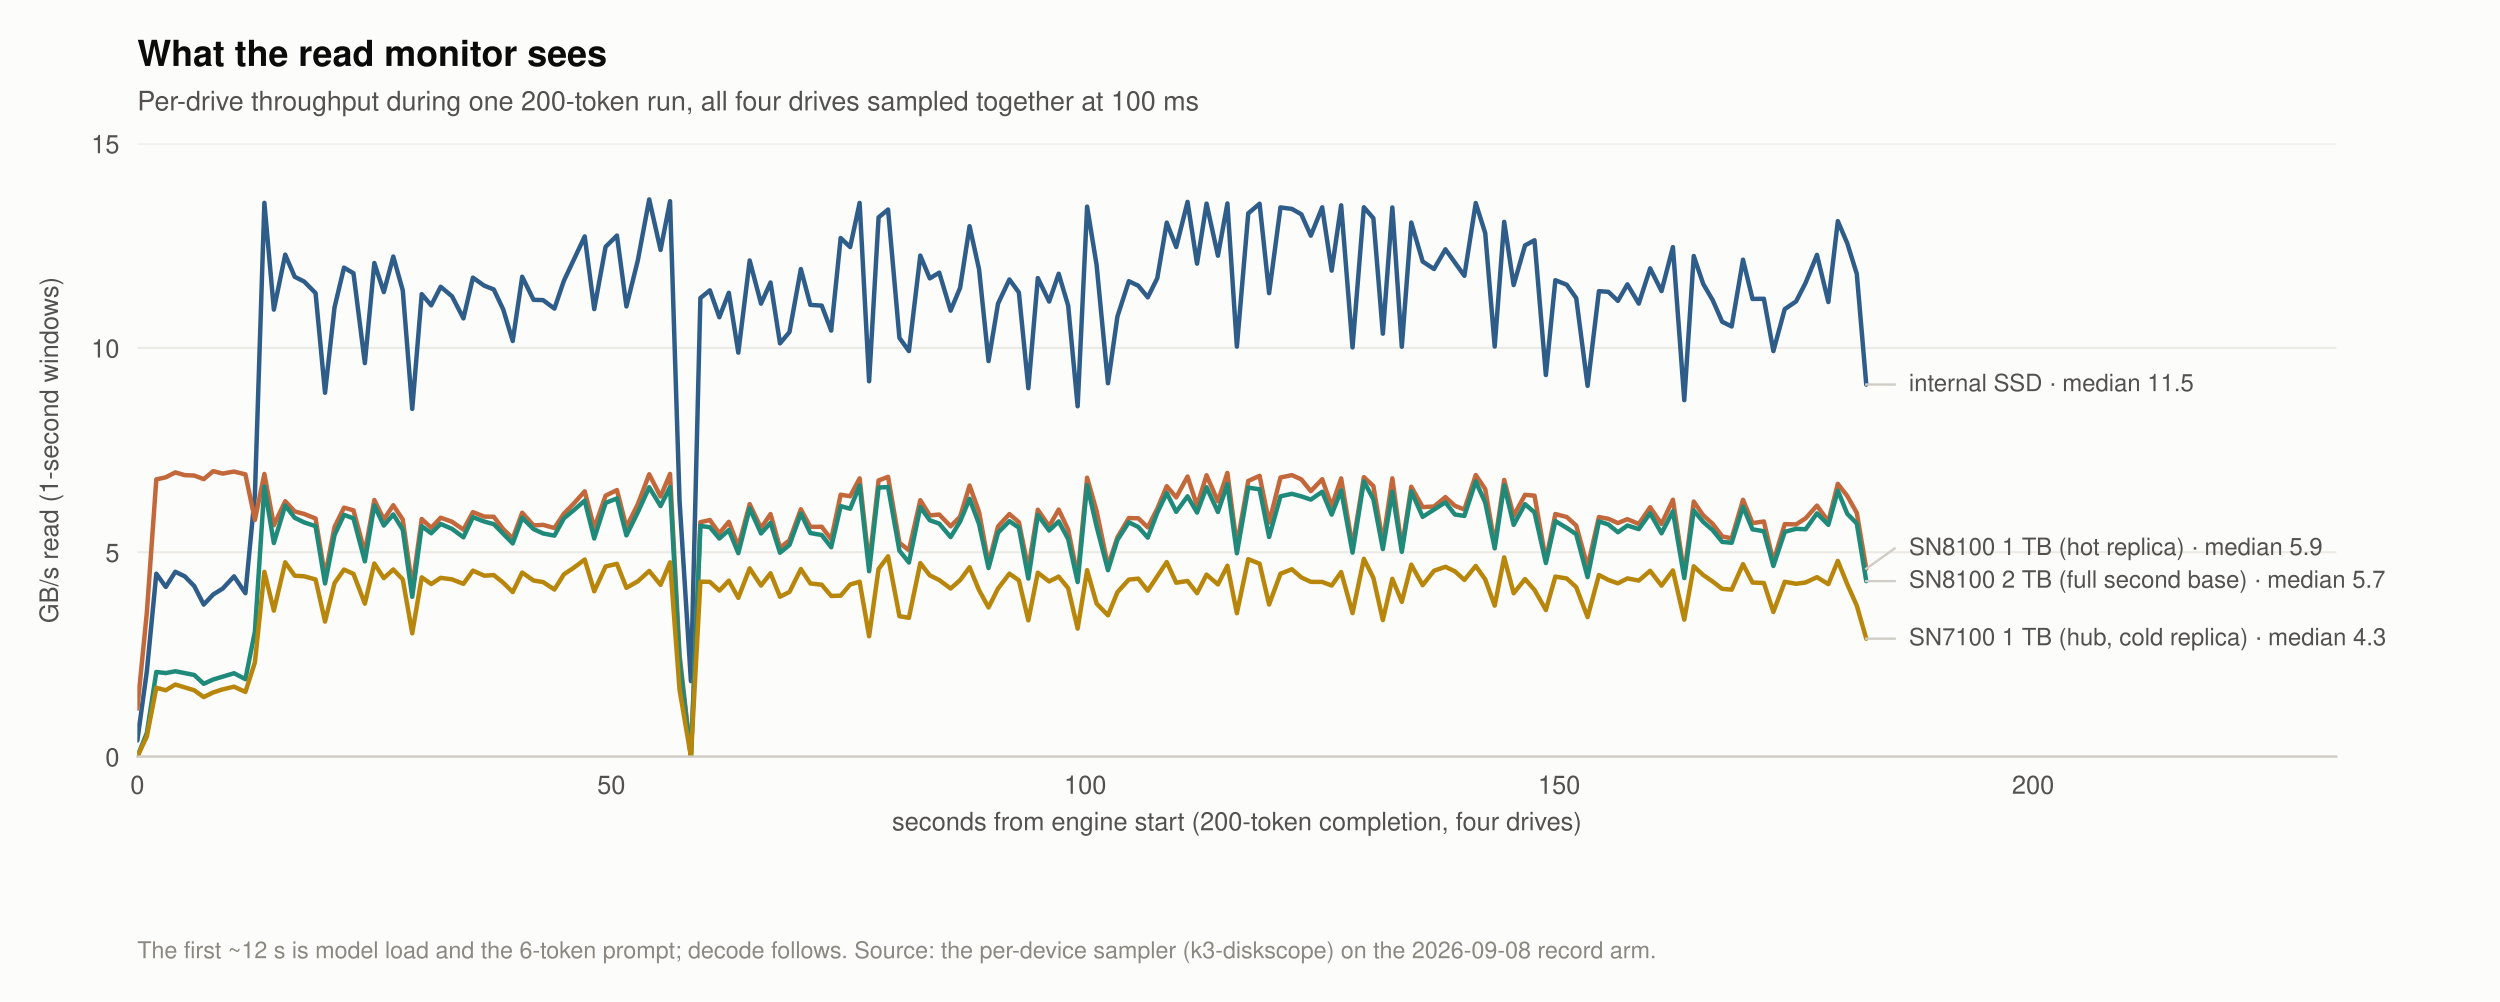
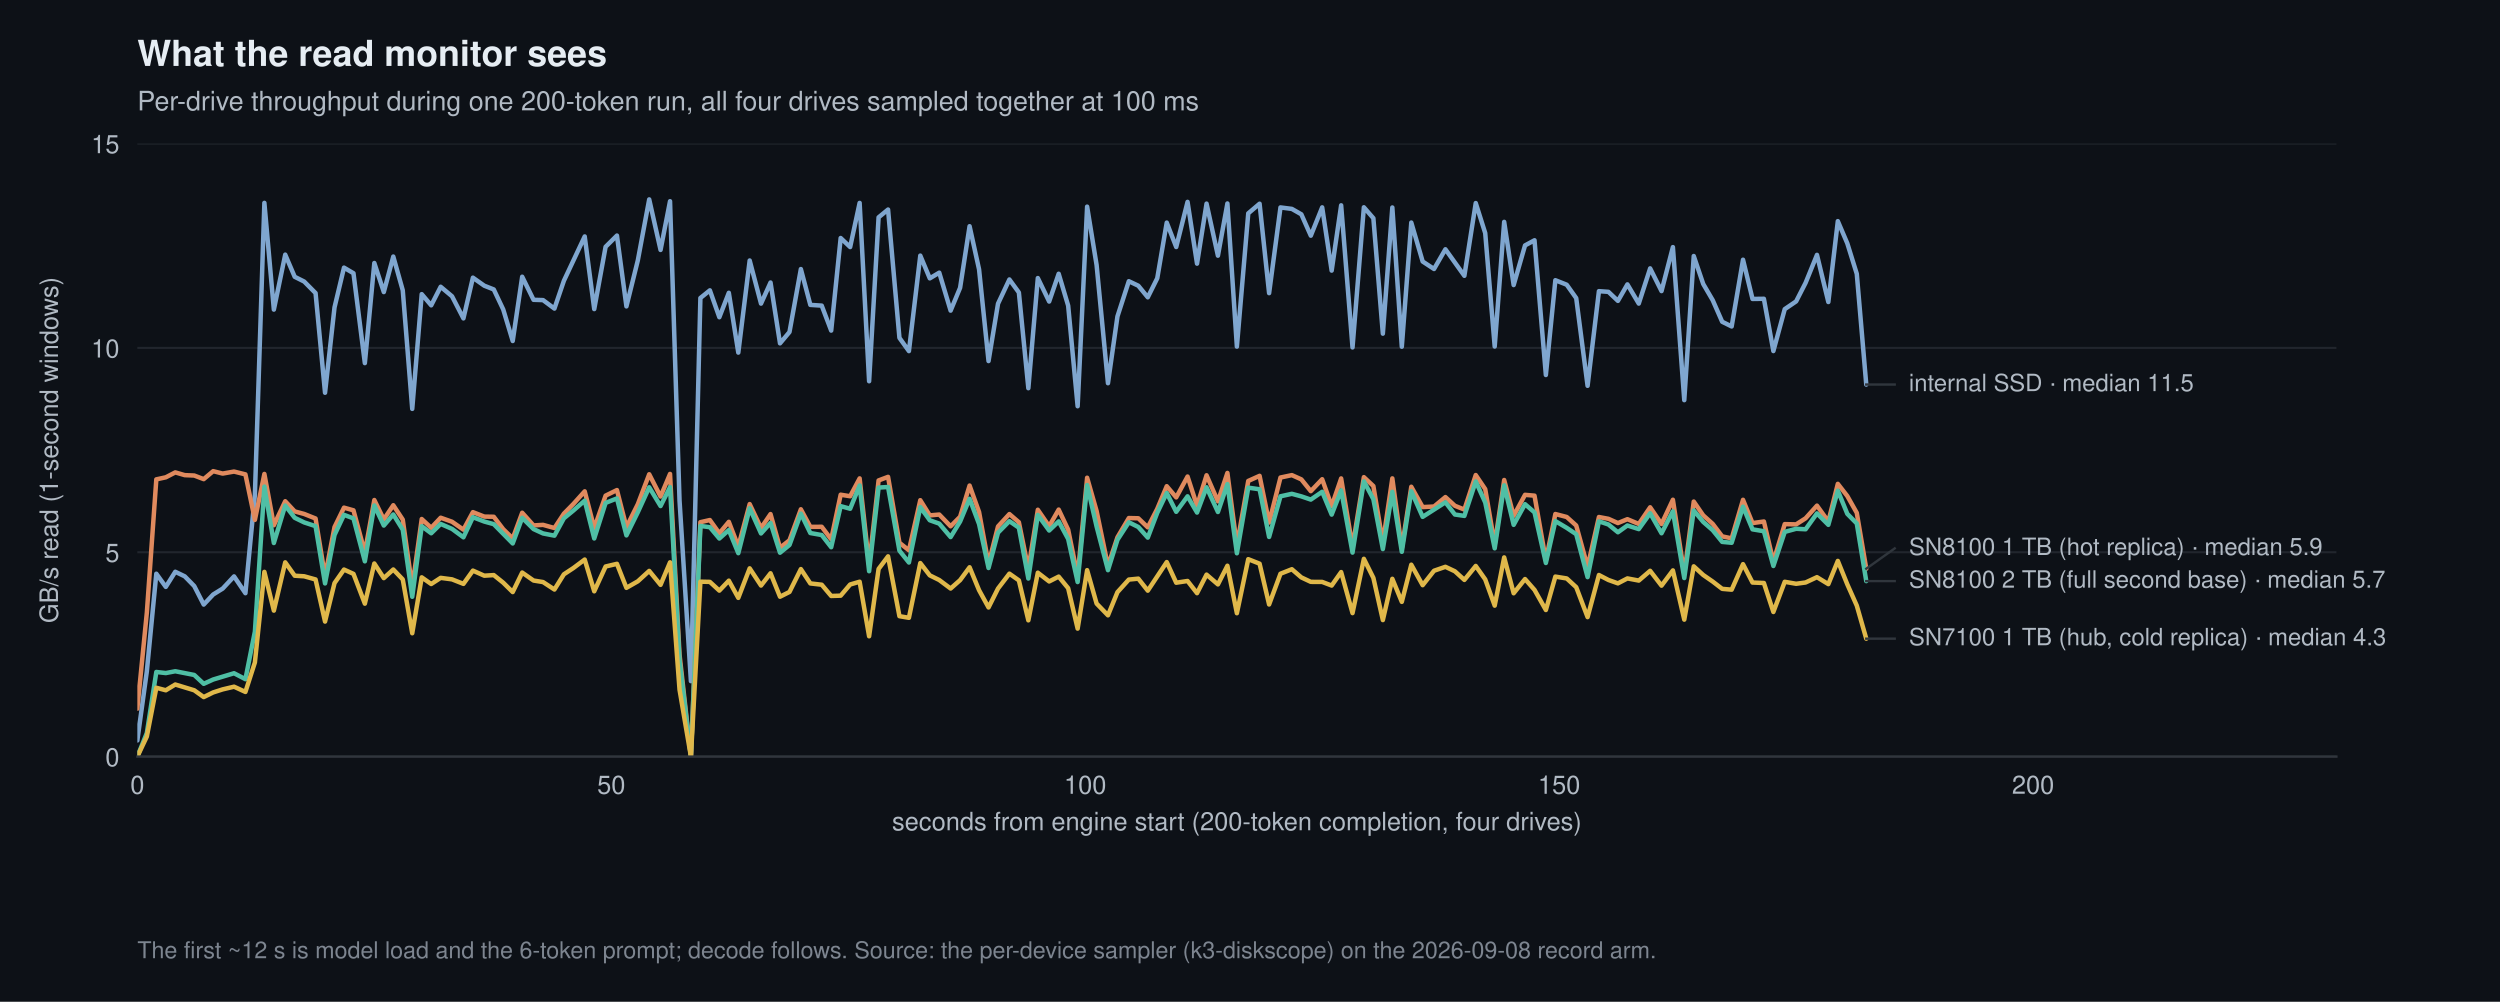
<svg xmlns="http://www.w3.org/2000/svg" width="837.366pt" height="335.534pt" viewBox="0 0 837.366 335.534" version="1.1">
  <defs>
    <style type="text/css">*{stroke-linejoin: round; stroke-linecap: butt}</style>
  </defs>
  <g id="figure_1">
    <g id="patch_1">
-       <path d="M 0 335.534  L 837.366 335.534  L 837.366 0  L 0 0  z " style="fill: #fcfcfb" />
+       <path d="M 0 335.534  L 837.366 335.534  L 837.366 0  L 0 0  z " style="fill: #0d1117" />
    </g>
    <g id="axes_1">
      <g id="patch_2">
-         <path d="M 46.003 253.422  L 782.563 253.422  L 782.563 48.078  L 46.003 48.078  z " style="fill: #fcfcfb" />
+         <path d="M 46.003 253.422  L 782.563 253.422  L 782.563 48.078  L 46.003 48.078  z " style="fill: #0d1117" />
      </g>
      <g id="matplotlib.axis_1">
        <g id="xtick_1">
          <g id="line2d_1" />
          <g id="text_1">
-             <text style="font-size: 8.5px; font-family: -apple-system, BlinkMacSystemFont, 'Segoe UI', Helvetica, Arial, sans-serif; text-anchor: middle; fill: #52514e" x="46.003" y="265.881" transform="rotate(-0 46.00266 265.8808)">0</text>
+             <text style="font-size: 8.5px; font-family: -apple-system, BlinkMacSystemFont, 'Segoe UI', Helvetica, Arial, sans-serif; text-anchor: middle; fill: #b1bac4" x="46.003" y="265.881" transform="rotate(-0 46.00266 265.8808)">0</text>
          </g>
        </g>
        <g id="xtick_2">
          <g id="line2d_2" />
          <g id="text_2">
-             <text style="font-size: 8.5px; font-family: -apple-system, BlinkMacSystemFont, 'Segoe UI', Helvetica, Arial, sans-serif; text-anchor: middle; fill: #52514e" x="204.744" y="265.881" transform="rotate(-0 204.744 265.8808)">50</text>
+             <text style="font-size: 8.5px; font-family: -apple-system, BlinkMacSystemFont, 'Segoe UI', Helvetica, Arial, sans-serif; text-anchor: middle; fill: #b1bac4" x="204.744" y="265.881" transform="rotate(-0 204.744 265.8808)">50</text>
          </g>
        </g>
        <g id="xtick_3">
          <g id="line2d_3" />
          <g id="text_3">
-             <text style="font-size: 8.5px; font-family: -apple-system, BlinkMacSystemFont, 'Segoe UI', Helvetica, Arial, sans-serif; text-anchor: middle; fill: #52514e" x="363.485" y="265.881" transform="rotate(-0 363.4854 265.8808)">100</text>
+             <text style="font-size: 8.5px; font-family: -apple-system, BlinkMacSystemFont, 'Segoe UI', Helvetica, Arial, sans-serif; text-anchor: middle; fill: #b1bac4" x="363.485" y="265.881" transform="rotate(-0 363.4854 265.8808)">100</text>
          </g>
        </g>
        <g id="xtick_4">
          <g id="line2d_4" />
          <g id="text_4">
-             <text style="font-size: 8.5px; font-family: -apple-system, BlinkMacSystemFont, 'Segoe UI', Helvetica, Arial, sans-serif; text-anchor: middle; fill: #52514e" x="522.227" y="265.881" transform="rotate(-0 522.2268 265.8808)">150</text>
+             <text style="font-size: 8.5px; font-family: -apple-system, BlinkMacSystemFont, 'Segoe UI', Helvetica, Arial, sans-serif; text-anchor: middle; fill: #b1bac4" x="522.227" y="265.881" transform="rotate(-0 522.2268 265.8808)">150</text>
          </g>
        </g>
        <g id="xtick_5">
          <g id="line2d_5" />
          <g id="text_5">
-             <text style="font-size: 8.5px; font-family: -apple-system, BlinkMacSystemFont, 'Segoe UI', Helvetica, Arial, sans-serif; text-anchor: middle; fill: #52514e" x="680.968" y="265.881" transform="rotate(-0 680.9682 265.8808)">200</text>
+             <text style="font-size: 8.5px; font-family: -apple-system, BlinkMacSystemFont, 'Segoe UI', Helvetica, Arial, sans-serif; text-anchor: middle; fill: #b1bac4" x="680.968" y="265.881" transform="rotate(-0 680.9682 265.8808)">200</text>
          </g>
        </g>
        <g id="text_6">
-           <text style="font-size: 8.5px; font-family: -apple-system, BlinkMacSystemFont, 'Segoe UI', Helvetica, Arial, sans-serif; text-anchor: middle; fill: #52514e" x="414.283" y="278.107" transform="rotate(-0 414.2827 278.1072)">seconds from engine start (200-token completion, four drives)</text>
+           <text style="font-size: 8.5px; font-family: -apple-system, BlinkMacSystemFont, 'Segoe UI', Helvetica, Arial, sans-serif; text-anchor: middle; fill: #b1bac4" x="414.283" y="278.107" transform="rotate(-0 414.2827 278.1072)">seconds from engine start (200-token completion, four drives)</text>
        </g>
      </g>
      <g id="matplotlib.axis_2">
        <g id="ytick_1">
          <g id="line2d_6">
-             <path d="M 46.003 253.422  L 782.563 253.422  " clip-path="url(#pb5258cc274)" style="fill: none; stroke: #eceae4; stroke-width: 0.7; stroke-linecap: square" />
+             <path d="M 46.003 253.422  L 782.563 253.422  " clip-path="url(#p58ad1be522)" style="fill: none; stroke: #21262d; stroke-width: 0.7; stroke-linecap: square" />
          </g>
          <g id="line2d_7" />
          <g id="text_7">
-             <text style="font-size: 8.5px; font-family: -apple-system, BlinkMacSystemFont, 'Segoe UI', Helvetica, Arial, sans-serif; text-anchor: end; fill: #52514e" x="40.003" y="256.651" transform="rotate(-0 40.00266 256.6515)">0</text>
+             <text style="font-size: 8.5px; font-family: -apple-system, BlinkMacSystemFont, 'Segoe UI', Helvetica, Arial, sans-serif; text-anchor: end; fill: #b1bac4" x="40.003" y="256.651" transform="rotate(-0 40.00266 256.6515)">0</text>
          </g>
        </g>
        <g id="ytick_2">
          <g id="line2d_8">
-             <path d="M 46.003 184.974  L 782.563 184.974  " clip-path="url(#pb5258cc274)" style="fill: none; stroke: #eceae4; stroke-width: 0.7; stroke-linecap: square" />
+             <path d="M 46.003 184.974  L 782.563 184.974  " clip-path="url(#p58ad1be522)" style="fill: none; stroke: #21262d; stroke-width: 0.7; stroke-linecap: square" />
          </g>
          <g id="line2d_9" />
          <g id="text_8">
-             <text style="font-size: 8.5px; font-family: -apple-system, BlinkMacSystemFont, 'Segoe UI', Helvetica, Arial, sans-serif; text-anchor: end; fill: #52514e" x="40.003" y="188.203" transform="rotate(-0 40.00266 188.2035)">5</text>
+             <text style="font-size: 8.5px; font-family: -apple-system, BlinkMacSystemFont, 'Segoe UI', Helvetica, Arial, sans-serif; text-anchor: end; fill: #b1bac4" x="40.003" y="188.203" transform="rotate(-0 40.00266 188.2035)">5</text>
          </g>
        </g>
        <g id="ytick_3">
          <g id="line2d_10">
-             <path d="M 46.003 116.526  L 782.563 116.526  " clip-path="url(#pb5258cc274)" style="fill: none; stroke: #eceae4; stroke-width: 0.7; stroke-linecap: square" />
+             <path d="M 46.003 116.526  L 782.563 116.526  " clip-path="url(#p58ad1be522)" style="fill: none; stroke: #21262d; stroke-width: 0.7; stroke-linecap: square" />
          </g>
          <g id="line2d_11" />
          <g id="text_9">
-             <text style="font-size: 8.5px; font-family: -apple-system, BlinkMacSystemFont, 'Segoe UI', Helvetica, Arial, sans-serif; text-anchor: end; fill: #52514e" x="40.003" y="119.755" transform="rotate(-0 40.00266 119.7555)">10</text>
+             <text style="font-size: 8.5px; font-family: -apple-system, BlinkMacSystemFont, 'Segoe UI', Helvetica, Arial, sans-serif; text-anchor: end; fill: #b1bac4" x="40.003" y="119.755" transform="rotate(-0 40.00266 119.7555)">10</text>
          </g>
        </g>
        <g id="ytick_4">
          <g id="line2d_12">
-             <path d="M 46.003 48.078  L 782.563 48.078  " clip-path="url(#pb5258cc274)" style="fill: none; stroke: #eceae4; stroke-width: 0.7; stroke-linecap: square" />
+             <path d="M 46.003 48.078  L 782.563 48.078  " clip-path="url(#p58ad1be522)" style="fill: none; stroke: #21262d; stroke-width: 0.7; stroke-linecap: square" />
          </g>
          <g id="line2d_13" />
          <g id="text_10">
-             <text style="font-size: 8.5px; font-family: -apple-system, BlinkMacSystemFont, 'Segoe UI', Helvetica, Arial, sans-serif; text-anchor: end; fill: #52514e" x="40.003" y="51.307" transform="rotate(-0 40.00266 51.30746)">15</text>
+             <text style="font-size: 8.5px; font-family: -apple-system, BlinkMacSystemFont, 'Segoe UI', Helvetica, Arial, sans-serif; text-anchor: end; fill: #b1bac4" x="40.003" y="51.307" transform="rotate(-0 40.00266 51.30746)">15</text>
          </g>
        </g>
        <g id="text_11">
-           <text style="font-size: 8.5px; font-family: -apple-system, BlinkMacSystemFont, 'Segoe UI', Helvetica, Arial, sans-serif; text-anchor: middle; fill: #52514e" x="19.419" y="150.75" transform="rotate(-90 19.41867 150.7501)">GB/s read (1-second windows)</text>
+           <text style="font-size: 8.5px; font-family: -apple-system, BlinkMacSystemFont, 'Segoe UI', Helvetica, Arial, sans-serif; text-anchor: middle; fill: #b1bac4" x="19.419" y="150.75" transform="rotate(-90 19.41867 150.7501)">GB/s read (1-second windows)</text>
        </g>
      </g>
      <g id="line2d_14">
-         <path d="M 46.003 248.009  L 49.183 224.852  L 52.358 192.166  L 55.533 196.575  L 58.708 191.514  L 61.883 193.045  L 65.057 196.294  L 68.232 202.493  L 71.407 199.122  L 74.582 197.149  L 78.392 193.063  L 82.201 198.685  L 85.376 165.727  L 88.551 67.961  L 91.726 103.695  L 95.536 85.292  L 98.711 92.715  L 101.885 94.307  L 105.695 98.164  L 108.87 131.545  L 112.045 102.963  L 115.22 89.647  L 118.394 91.518  L 122.204 121.617  L 125.379 88.103  L 128.554 97.819  L 131.729 85.935  L 134.904 97.25  L 138.078 136.953  L 141.253 98.525  L 144.428 102.265  L 147.603 96.054  L 151.406 99.242  L 155.222 106.638  L 158.397 93.005  L 162.207 95.695  L 165.382 96.949  L 168.557 103.655  L 171.732 114.213  L 174.906 92.686  L 178.708 100.417  L 181.891 100.518  L 185.701 103.359  L 188.876 94.033  L 195.845 79.198  L 199.035 103.522  L 202.845 82.665  L 206.641 78.903  L 209.818 102.619  L 213.639 87.194  L 217.449 66.792  L 221.251 83.706  L 224.426 67.401  L 227.608 167.688  L 231.418 228.141  L 234.593 99.818  L 237.768 97.251  L 240.942 106.251  L 244.117 98.077  L 247.292 118.098  L 251.102 87.257  L 254.901 101.691  L 258.087 94.634  L 261.261 115  L 264.436 111.213  L 268.246 90.125  L 271.421 102.119  L 275.231 102.368  L 278.405 110.726  L 281.58 79.73  L 284.755 82.743  L 287.93 67.966  L 291.105 127.691  L 294.28 72.799  L 297.454 70.192  L 301.262 113.166  L 304.439 117.595  L 308.249 85.616  L 311.424 93.233  L 314.598 91.331  L 318.408 104.039  L 321.583 96.399  L 324.758 75.773  L 327.933 90.227  L 331.108 120.93  L 334.282 101.714  L 338.092 93.61  L 341.267 97.968  L 344.442 130.023  L 347.617 93.14  L 351.412 100.997  L 354.601 91.7  L 357.776 102.372  L 360.951 136.062  L 364.126 69.217  L 367.301 88.766  L 371.11 128.353  L 374.285 105.985  L 378.095 94.194  L 381.27 95.702  L 384.445 99.578  L 387.62 93.198  L 390.794 74.563  L 393.969 82.737  L 397.766 67.628  L 400.941 88.303  L 404.129 68.208  L 407.938 85.634  L 411.113 68.159  L 414.288 116.098  L 418.098 71.463  L 421.892 68.238  L 425.082 98.184  L 428.892 69.48  L 432.702 69.969  L 435.877 71.785  L 439.052 78.939  L 442.857 69.46  L 446.036 90.633  L 449.211 68.775  L 453.021 116.362  L 456.824 69.432  L 460.006 73.085  L 463.18 111.753  L 466.355 69.504  L 469.53 116.13  L 472.705 74.548  L 476.515 87.59  L 480.324 90.095  L 484.134 83.497  L 490.484 92.374  L 494.294 68.02  L 497.469 78.078  L 500.643 116.056  L 503.818 74.323  L 506.993 95.468  L 510.803 82.201  L 513.978 80.479  L 517.782 125.598  L 520.962 93.858  L 524.766 95.367  L 527.947 99.848  L 531.756 129.224  L 535.555 97.527  L 538.733 97.75  L 541.916 100.777  L 545.091 95.253  L 548.901 101.68  L 552.71 89.892  L 556.52 97.496  L 560.33 82.772  L 564.14 134.027  L 567.314 85.759  L 570.489 95.115  L 573.664 100.541  L 576.839 107.771  L 580.014 109.342  L 583.818 86.994  L 586.998 100.129  L 590.808 100.078  L 593.983 117.577  L 597.793 103.54  L 601.603 100.948  L 604.777 94.737  L 608.587 85.373  L 612.397 101.158  L 615.572 74.074  L 618.747 81.51  L 621.921 91.72  L 625.096 128.805  L 625.096 128.805  " clip-path="url(#pb5258cc274)" style="fill: none; stroke: #2f5d8a; stroke-width: 1.5; stroke-linecap: round" />
+         <path d="M 46.003 248.009  L 49.183 224.852  L 52.358 192.166  L 55.533 196.575  L 58.708 191.514  L 61.883 193.045  L 65.057 196.294  L 68.232 202.493  L 71.407 199.122  L 74.582 197.149  L 78.392 193.063  L 82.201 198.685  L 85.376 165.727  L 88.551 67.961  L 91.726 103.695  L 95.536 85.292  L 98.711 92.715  L 101.885 94.307  L 105.695 98.164  L 108.87 131.545  L 112.045 102.963  L 115.22 89.647  L 118.394 91.518  L 122.204 121.617  L 125.379 88.103  L 128.554 97.819  L 131.729 85.935  L 134.904 97.25  L 138.078 136.953  L 141.253 98.525  L 144.428 102.265  L 147.603 96.054  L 151.406 99.242  L 155.222 106.638  L 158.397 93.005  L 162.207 95.695  L 165.382 96.949  L 168.557 103.655  L 171.732 114.213  L 174.906 92.686  L 178.708 100.417  L 181.891 100.518  L 185.701 103.359  L 188.876 94.033  L 195.845 79.198  L 199.035 103.522  L 202.845 82.665  L 206.641 78.903  L 209.818 102.619  L 213.639 87.194  L 217.449 66.792  L 221.251 83.706  L 224.426 67.401  L 227.608 167.688  L 231.418 228.141  L 234.593 99.818  L 237.768 97.251  L 240.942 106.251  L 244.117 98.077  L 247.292 118.098  L 251.102 87.257  L 254.901 101.691  L 258.087 94.634  L 261.261 115  L 264.436 111.213  L 268.246 90.125  L 271.421 102.119  L 275.231 102.368  L 278.405 110.726  L 281.58 79.73  L 284.755 82.743  L 287.93 67.966  L 291.105 127.691  L 294.28 72.799  L 297.454 70.192  L 301.262 113.166  L 304.439 117.595  L 308.249 85.616  L 311.424 93.233  L 314.598 91.331  L 318.408 104.039  L 321.583 96.399  L 324.758 75.773  L 327.933 90.227  L 331.108 120.93  L 334.282 101.714  L 338.092 93.61  L 341.267 97.968  L 344.442 130.023  L 347.617 93.14  L 351.412 100.997  L 354.601 91.7  L 357.776 102.372  L 360.951 136.062  L 364.126 69.217  L 367.301 88.766  L 371.11 128.353  L 374.285 105.985  L 378.095 94.194  L 381.27 95.702  L 384.445 99.578  L 387.62 93.198  L 390.794 74.563  L 393.969 82.737  L 397.766 67.628  L 400.941 88.303  L 404.129 68.208  L 407.938 85.634  L 411.113 68.159  L 414.288 116.098  L 418.098 71.463  L 421.892 68.238  L 425.082 98.184  L 428.892 69.48  L 432.702 69.969  L 435.877 71.785  L 439.052 78.939  L 442.857 69.46  L 446.036 90.633  L 449.211 68.775  L 453.021 116.362  L 456.824 69.432  L 460.006 73.085  L 463.18 111.753  L 466.355 69.504  L 469.53 116.13  L 472.705 74.548  L 476.515 87.59  L 480.324 90.095  L 484.134 83.497  L 490.484 92.374  L 494.294 68.02  L 497.469 78.078  L 500.643 116.056  L 503.818 74.323  L 506.993 95.468  L 510.803 82.201  L 513.978 80.479  L 517.782 125.598  L 520.962 93.858  L 524.766 95.367  L 527.947 99.848  L 531.756 129.224  L 535.555 97.527  L 538.733 97.75  L 541.916 100.777  L 545.091 95.253  L 548.901 101.68  L 552.71 89.892  L 556.52 97.496  L 560.33 82.772  L 564.14 134.027  L 567.314 85.759  L 570.489 95.115  L 573.664 100.541  L 576.839 107.771  L 580.014 109.342  L 583.818 86.994  L 586.998 100.129  L 590.808 100.078  L 593.983 117.577  L 597.793 103.54  L 601.603 100.948  L 604.777 94.737  L 608.587 85.373  L 612.397 101.158  L 615.572 74.074  L 618.747 81.51  L 621.921 91.72  L 625.096 128.805  L 625.096 128.805  " clip-path="url(#p58ad1be522)" style="fill: none; stroke: #7fa6cf; stroke-width: 1.5; stroke-linecap: round" />
      </g>
      <g id="line2d_15">
-         <path d="M 46.003 237.369  L 49.183 205.199  L 52.358 160.564  L 55.533 159.874  L 58.708 158.226  L 61.883 159.148  L 65.057 159.275  L 68.232 160.485  L 71.407 157.812  L 74.582 158.619  L 78.392 157.947  L 82.201 158.892  L 85.376 174.121  L 88.551 158.755  L 91.726 175.92  L 95.536 167.891  L 98.711 171.295  L 101.885 172.15  L 105.695 173.671  L 108.87 193.01  L 112.045 176.535  L 115.22 170.037  L 118.394 170.932  L 122.204 185.024  L 125.379 167.486  L 128.554 173.968  L 131.729 169.229  L 134.904 174.038  L 138.078 196.666  L 141.253 173.849  L 144.428 176.781  L 147.603 173.411  L 151.406 174.753  L 155.222 177.41  L 158.397 171.539  L 162.207 173.03  L 165.382 173.087  L 168.557 177.245  L 171.732 180.346  L 174.906 171.743  L 178.708 175.985  L 181.891 175.799  L 185.701 176.859  L 188.876 172.038  L 192.05 168.798  L 195.845 164.574  L 199.035 176.864  L 202.845 166.013  L 206.641 164.145  L 209.818 176.549  L 213.639 168.867  L 217.449 158.853  L 221.251 166.304  L 224.426 158.745  L 227.608 219.239  L 231.418 253.422  L 234.593 174.905  L 237.768 174.185  L 240.942 178.62  L 244.117 174.788  L 247.292 183.024  L 251.102 168.846  L 254.901 176.847  L 258.087 172.198  L 261.261 183.476  L 264.436 180.957  L 268.246 170.583  L 271.421 176.473  L 275.231 176.444  L 278.405 180.641  L 281.58 165.7  L 284.755 166.211  L 287.93 160.236  L 291.105 189.168  L 294.28 160.919  L 297.454 159.723  L 301.262 181.796  L 304.439 184.323  L 308.249 167.537  L 311.424 172.63  L 314.598 172.342  L 318.408 176.28  L 321.583 173.077  L 324.758 162.637  L 327.933 171.493  L 331.108 188.794  L 334.282 176.326  L 338.092 172.185  L 341.267 174.917  L 344.442 190.531  L 347.617 170.745  L 351.412 176.26  L 354.601 170.683  L 357.776 177.405  L 360.951 192.971  L 364.126 160.019  L 367.301 171.154  L 371.11 189.555  L 374.285 179.954  L 378.095 173.52  L 381.27 173.597  L 384.445 176.628  L 387.62 170.425  L 390.794 162.852  L 393.969 166.592  L 397.766 159.617  L 400.941 169.372  L 404.129 159.197  L 407.938 167.909  L 411.113 158.416  L 414.288 182.726  L 418.098 161.09  L 421.892 159.382  L 425.082 175.026  L 428.892 159.947  L 432.702 159.142  L 435.877 160.564  L 439.052 164.507  L 442.857 160.517  L 446.036 169.508  L 449.211 160.254  L 453.021 183.178  L 456.824 159.822  L 460.006 162.802  L 463.18 181.745  L 466.355 160.236  L 469.53 183.641  L 472.705 163.038  L 476.515 169.848  L 480.324 169.656  L 484.134 166.498  L 487.309 169.408  L 490.484 170.674  L 494.294 159.117  L 497.469 163.821  L 500.643 182.367  L 503.818 160.777  L 506.993 172.752  L 510.803 165.743  L 513.978 166.017  L 517.782 187.667  L 520.962 172.169  L 524.766 173.163  L 527.947 176.017  L 531.756 189.836  L 535.555 173.177  L 538.733 173.774  L 541.916 175.194  L 545.091 173.901  L 548.901 175.496  L 552.71 169.917  L 556.52 175.496  L 560.33 167.393  L 564.14 192.231  L 567.314 167.999  L 570.489 172.618  L 573.664 175.465  L 576.839 179.658  L 580.014 180.319  L 583.818 167.412  L 586.998 175.206  L 590.808 174.675  L 593.983 188.063  L 597.793 175.552  L 601.603 175.639  L 604.777 173.603  L 608.587 169.361  L 612.397 174.657  L 615.572 162.067  L 618.747 166.148  L 621.921 171.779  L 625.096 190.484  L 625.096 190.484  " clip-path="url(#pb5258cc274)" style="fill: none; stroke: #c2683b; stroke-width: 1.5; stroke-linecap: round" />
+         <path d="M 46.003 237.369  L 49.183 205.199  L 52.358 160.564  L 55.533 159.874  L 58.708 158.226  L 61.883 159.148  L 65.057 159.275  L 68.232 160.485  L 71.407 157.812  L 74.582 158.619  L 78.392 157.947  L 82.201 158.892  L 85.376 174.121  L 88.551 158.755  L 91.726 175.92  L 95.536 167.891  L 98.711 171.295  L 101.885 172.15  L 105.695 173.671  L 108.87 193.01  L 112.045 176.535  L 115.22 170.037  L 118.394 170.932  L 122.204 185.024  L 125.379 167.486  L 128.554 173.968  L 131.729 169.229  L 134.904 174.038  L 138.078 196.666  L 141.253 173.849  L 144.428 176.781  L 147.603 173.411  L 151.406 174.753  L 155.222 177.41  L 158.397 171.539  L 162.207 173.03  L 165.382 173.087  L 168.557 177.245  L 171.732 180.346  L 174.906 171.743  L 178.708 175.985  L 181.891 175.799  L 185.701 176.859  L 188.876 172.038  L 192.05 168.798  L 195.845 164.574  L 199.035 176.864  L 202.845 166.013  L 206.641 164.145  L 209.818 176.549  L 213.639 168.867  L 217.449 158.853  L 221.251 166.304  L 224.426 158.745  L 227.608 219.239  L 231.418 253.422  L 234.593 174.905  L 237.768 174.185  L 240.942 178.62  L 244.117 174.788  L 247.292 183.024  L 251.102 168.846  L 254.901 176.847  L 258.087 172.198  L 261.261 183.476  L 264.436 180.957  L 268.246 170.583  L 271.421 176.473  L 275.231 176.444  L 278.405 180.641  L 281.58 165.7  L 284.755 166.211  L 287.93 160.236  L 291.105 189.168  L 294.28 160.919  L 297.454 159.723  L 301.262 181.796  L 304.439 184.323  L 308.249 167.537  L 311.424 172.63  L 314.598 172.342  L 318.408 176.28  L 321.583 173.077  L 324.758 162.637  L 327.933 171.493  L 331.108 188.794  L 334.282 176.326  L 338.092 172.185  L 341.267 174.917  L 344.442 190.531  L 347.617 170.745  L 351.412 176.26  L 354.601 170.683  L 357.776 177.405  L 360.951 192.971  L 364.126 160.019  L 367.301 171.154  L 371.11 189.555  L 374.285 179.954  L 378.095 173.52  L 381.27 173.597  L 384.445 176.628  L 387.62 170.425  L 390.794 162.852  L 393.969 166.592  L 397.766 159.617  L 400.941 169.372  L 404.129 159.197  L 407.938 167.909  L 411.113 158.416  L 414.288 182.726  L 418.098 161.09  L 421.892 159.382  L 425.082 175.026  L 428.892 159.947  L 432.702 159.142  L 435.877 160.564  L 439.052 164.507  L 442.857 160.517  L 446.036 169.508  L 449.211 160.254  L 453.021 183.178  L 456.824 159.822  L 460.006 162.802  L 463.18 181.745  L 466.355 160.236  L 469.53 183.641  L 472.705 163.038  L 476.515 169.848  L 480.324 169.656  L 484.134 166.498  L 487.309 169.408  L 490.484 170.674  L 494.294 159.117  L 497.469 163.821  L 500.643 182.367  L 503.818 160.777  L 506.993 172.752  L 510.803 165.743  L 513.978 166.017  L 517.782 187.667  L 520.962 172.169  L 524.766 173.163  L 527.947 176.017  L 531.756 189.836  L 535.555 173.177  L 538.733 173.774  L 541.916 175.194  L 545.091 173.901  L 548.901 175.496  L 552.71 169.917  L 556.52 175.496  L 560.33 167.393  L 564.14 192.231  L 567.314 167.999  L 570.489 172.618  L 573.664 175.465  L 576.839 179.658  L 580.014 180.319  L 583.818 167.412  L 586.998 175.206  L 590.808 174.675  L 593.983 188.063  L 597.793 175.552  L 601.603 175.639  L 604.777 173.603  L 608.587 169.361  L 612.397 174.657  L 615.572 162.067  L 618.747 166.148  L 621.921 171.779  L 625.096 190.484  L 625.096 190.484  " clip-path="url(#p58ad1be522)" style="fill: none; stroke: #e08a5e; stroke-width: 1.5; stroke-linecap: round" />
      </g>
      <g id="line2d_16">
-         <path d="M 46.003 253.422  L 49.183 245.495  L 52.358 225.077  L 55.533 225.44  L 58.708 224.834  L 65.057 226.075  L 68.232 229.041  L 71.407 227.599  L 78.392 225.497  L 82.201 227.488  L 85.376 211.546  L 88.551 162.984  L 91.726 181.872  L 95.536 169.33  L 98.711 173.433  L 101.885 174.979  L 105.695 176.236  L 108.87 195.413  L 112.045 179.188  L 115.22 172.45  L 118.394 173.631  L 122.204 188.013  L 125.379 169.304  L 128.554 176.03  L 131.729 172.319  L 134.904 177.435  L 138.078 199.884  L 141.253 176.244  L 144.428 178.612  L 147.603 175.491  L 151.406 177.151  L 155.222 179.966  L 158.397 173.234  L 162.207 174.69  L 165.382 175.563  L 171.732 182.023  L 174.906 173.442  L 178.708 177.21  L 181.891 178.675  L 185.701 179.415  L 188.876 173.599  L 192.05 171.005  L 195.845 167.685  L 199.035 180.351  L 202.845 168.444  L 206.641 166.941  L 209.818 179.32  L 213.639 171.567  L 217.449 163.216  L 221.251 169.496  L 224.426 163.149  L 227.608 221.155  L 231.418 253.422  L 234.593 176.159  L 237.768 176.59  L 240.942 180.374  L 244.117 177.544  L 247.292 185.281  L 251.102 170.231  L 254.901 178.674  L 258.087 175.143  L 261.261 185.126  L 264.436 182.541  L 268.246 172.037  L 271.421 178.54  L 275.231 179.21  L 278.405 183.287  L 281.58 169.528  L 284.755 170.401  L 287.93 162.604  L 291.105 191.325  L 294.28 163.313  L 297.454 163.115  L 301.262 184.443  L 304.439 188.409  L 308.249 169.858  L 311.424 174.26  L 314.598 175.386  L 318.408 179.889  L 321.583 174.692  L 324.758 167.068  L 327.933 175.53  L 331.108 190.244  L 334.282 178.417  L 338.092 174.557  L 341.267 176.75  L 344.442 193.772  L 347.617 172.478  L 351.412 177.689  L 354.601 174.637  L 357.776 180.534  L 360.951 194.949  L 364.126 162.469  L 367.301 176.357  L 371.11 190.97  L 374.285 180.807  L 378.095 174.931  L 381.27 176.517  L 384.445 180.072  L 387.62 171.75  L 390.794 165.145  L 393.969 171.425  L 397.766 166.241  L 400.941 171.676  L 404.129 163.217  L 407.938 171.489  L 411.113 162.163  L 414.288 185.31  L 418.098 163.342  L 421.892 163.878  L 425.082 179.848  L 428.892 166.24  L 432.702 165.401  L 435.877 166.256  L 439.052 167.337  L 442.857 164.722  L 446.036 172.358  L 449.211 164.242  L 453.021 185.085  L 456.824 161.229  L 460.006 167.2  L 463.18 183.899  L 466.355 164.718  L 469.53 184.818  L 472.705 164.526  L 476.515 173.124  L 484.134 168.24  L 487.309 172.337  L 490.484 172.796  L 494.294 161.259  L 497.469 168.31  L 500.643 183.656  L 503.818 162.56  L 506.993 175.79  L 510.803 168.87  L 513.978 171.626  L 517.782 188.56  L 520.962 174.536  L 524.766 176.805  L 527.947 178.931  L 531.756 193.305  L 535.555 174.615  L 538.733 175.674  L 541.916 178.281  L 545.091 176.012  L 548.901 177.22  L 552.71 171.915  L 556.52 178.618  L 560.33 171.247  L 564.14 193.609  L 567.314 170.966  L 570.489 174.816  L 573.664 177.58  L 576.839 181.504  L 580.014 181.798  L 583.818 169.711  L 586.998 177.304  L 590.808 177.931  L 593.983 189.566  L 597.793 178.155  L 601.603 177.113  L 604.777 177.277  L 608.587 171.962  L 612.397 175.79  L 615.572 164.348  L 618.747 172.109  L 621.921 175.337  L 625.096 194.636  L 625.096 194.636  " clip-path="url(#pb5258cc274)" style="fill: none; stroke: #1f8a7a; stroke-width: 1.5; stroke-linecap: round" />
+         <path d="M 46.003 253.422  L 49.183 245.495  L 52.358 225.077  L 55.533 225.44  L 58.708 224.834  L 65.057 226.075  L 68.232 229.041  L 71.407 227.599  L 78.392 225.497  L 82.201 227.488  L 85.376 211.546  L 88.551 162.984  L 91.726 181.872  L 95.536 169.33  L 98.711 173.433  L 101.885 174.979  L 105.695 176.236  L 108.87 195.413  L 112.045 179.188  L 115.22 172.45  L 118.394 173.631  L 122.204 188.013  L 125.379 169.304  L 128.554 176.03  L 131.729 172.319  L 134.904 177.435  L 138.078 199.884  L 141.253 176.244  L 144.428 178.612  L 147.603 175.491  L 151.406 177.151  L 155.222 179.966  L 158.397 173.234  L 162.207 174.69  L 165.382 175.563  L 171.732 182.023  L 174.906 173.442  L 178.708 177.21  L 181.891 178.675  L 185.701 179.415  L 188.876 173.599  L 192.05 171.005  L 195.845 167.685  L 199.035 180.351  L 202.845 168.444  L 206.641 166.941  L 209.818 179.32  L 213.639 171.567  L 217.449 163.216  L 221.251 169.496  L 224.426 163.149  L 227.608 221.155  L 231.418 253.422  L 234.593 176.159  L 237.768 176.59  L 240.942 180.374  L 244.117 177.544  L 247.292 185.281  L 251.102 170.231  L 254.901 178.674  L 258.087 175.143  L 261.261 185.126  L 264.436 182.541  L 268.246 172.037  L 271.421 178.54  L 275.231 179.21  L 278.405 183.287  L 281.58 169.528  L 284.755 170.401  L 287.93 162.604  L 291.105 191.325  L 294.28 163.313  L 297.454 163.115  L 301.262 184.443  L 304.439 188.409  L 308.249 169.858  L 311.424 174.26  L 314.598 175.386  L 318.408 179.889  L 321.583 174.692  L 324.758 167.068  L 327.933 175.53  L 331.108 190.244  L 334.282 178.417  L 338.092 174.557  L 341.267 176.75  L 344.442 193.772  L 347.617 172.478  L 351.412 177.689  L 354.601 174.637  L 357.776 180.534  L 360.951 194.949  L 364.126 162.469  L 367.301 176.357  L 371.11 190.97  L 374.285 180.807  L 378.095 174.931  L 381.27 176.517  L 384.445 180.072  L 387.62 171.75  L 390.794 165.145  L 393.969 171.425  L 397.766 166.241  L 400.941 171.676  L 404.129 163.217  L 407.938 171.489  L 411.113 162.163  L 414.288 185.31  L 418.098 163.342  L 421.892 163.878  L 425.082 179.848  L 428.892 166.24  L 432.702 165.401  L 435.877 166.256  L 439.052 167.337  L 442.857 164.722  L 446.036 172.358  L 449.211 164.242  L 453.021 185.085  L 456.824 161.229  L 460.006 167.2  L 463.18 183.899  L 466.355 164.718  L 469.53 184.818  L 472.705 164.526  L 476.515 173.124  L 484.134 168.24  L 487.309 172.337  L 490.484 172.796  L 494.294 161.259  L 497.469 168.31  L 500.643 183.656  L 503.818 162.56  L 506.993 175.79  L 510.803 168.87  L 513.978 171.626  L 517.782 188.56  L 520.962 174.536  L 524.766 176.805  L 527.947 178.931  L 531.756 193.305  L 535.555 174.615  L 538.733 175.674  L 541.916 178.281  L 545.091 176.012  L 548.901 177.22  L 552.71 171.915  L 556.52 178.618  L 560.33 171.247  L 564.14 193.609  L 567.314 170.966  L 570.489 174.816  L 573.664 177.58  L 576.839 181.504  L 580.014 181.798  L 583.818 169.711  L 586.998 177.304  L 590.808 177.931  L 593.983 189.566  L 597.793 178.155  L 601.603 177.113  L 604.777 177.277  L 608.587 171.962  L 612.397 175.79  L 615.572 164.348  L 618.747 172.109  L 621.921 175.337  L 625.096 194.636  L 625.096 194.636  " clip-path="url(#p58ad1be522)" style="fill: none; stroke: #4fbfa5; stroke-width: 1.5; stroke-linecap: round" />
      </g>
      <g id="line2d_17">
-         <path d="M 46.003 253.422  L 49.183 246.696  L 52.358 230.362  L 55.533 231.204  L 58.708 229.273  L 65.057 231.205  L 68.232 233.484  L 71.407 231.924  L 74.582 230.905  L 78.392 230.004  L 82.201 231.76  L 85.376 221.877  L 88.551 191.554  L 91.726 204.521  L 95.536 188.36  L 98.711 192.833  L 101.885 193.024  L 105.695 194.086  L 108.87 208.187  L 112.045 195.305  L 115.22 190.777  L 118.394 192.215  L 122.204 202.191  L 125.379 188.746  L 128.554 193.634  L 131.729 190.753  L 134.904 194.075  L 138.078 212.1  L 141.253 193.383  L 144.428 195.613  L 147.603 193.55  L 151.406 194.053  L 155.222 195.563  L 158.397 191.128  L 162.207 192.828  L 165.382 192.62  L 168.557 195.167  L 171.732 198.306  L 174.906 191.78  L 178.708 194.447  L 181.891 194.958  L 185.701 197.459  L 188.876 192.356  L 192.05 190.263  L 195.845 187.423  L 199.035 198.049  L 202.845 189.749  L 206.641 188.852  L 209.818 196.891  L 213.639 194.705  L 217.449 191.227  L 221.251 195.89  L 224.426 188.352  L 227.608 230.996  L 231.418 253.422  L 234.593 194.83  L 237.768 194.901  L 240.942 197.822  L 244.117 194.492  L 247.292 200.254  L 251.102 190.37  L 254.901 196.127  L 258.087 192.018  L 261.261 199.869  L 264.436 198.266  L 268.246 190.618  L 271.421 195.418  L 275.231 195.849  L 278.405 199.613  L 281.58 199.516  L 284.755 195.773  L 287.93 194.846  L 291.105 213.115  L 294.28 190.559  L 297.454 186.346  L 301.262 206.387  L 304.439 206.93  L 308.249 188.597  L 311.424 192.71  L 314.598 194.278  L 318.408 197.125  L 321.583 194.318  L 324.758 190.006  L 327.933 197.683  L 331.108 203.463  L 334.282 197.124  L 338.092 192.148  L 341.267 194.39  L 344.442 207.776  L 347.617 191.822  L 351.412 194.752  L 354.601 193.138  L 357.776 197.014  L 360.951 210.55  L 364.126 190.977  L 367.301 202.163  L 371.11 206.095  L 374.285 198.338  L 378.095 194.128  L 381.27 193.813  L 384.445 197.838  L 390.794 188.27  L 393.969 195.175  L 397.766 194.599  L 400.941 198.677  L 404.129 192.471  L 407.938 195.742  L 411.113 189.497  L 414.288 205.392  L 418.098 187.296  L 421.892 188.802  L 425.082 202.464  L 428.892 192.168  L 432.702 190.662  L 435.877 193.4  L 439.052 194.89  L 442.857 194.912  L 446.036 196.129  L 449.211 191.622  L 453.021 205.351  L 456.824 187.183  L 460.006 193.554  L 463.18 207.688  L 466.355 193.878  L 469.53 201.585  L 472.705 189.147  L 476.515 196  L 480.324 191.169  L 484.134 189.849  L 487.309 191.351  L 490.484 194.233  L 494.294 189.567  L 497.469 194.065  L 500.643 202.852  L 503.818 186.706  L 506.993 198.71  L 510.803 193.955  L 513.978 197.578  L 517.782 204.315  L 520.962 193.132  L 524.766 193.75  L 527.947 196.675  L 531.756 206.696  L 535.555 192.599  L 538.733 194.256  L 541.916 195.393  L 545.091 193.738  L 548.901 194.459  L 552.71 191.195  L 556.52 196.157  L 560.33 191.059  L 564.14 207.54  L 567.314 189.697  L 570.489 192.589  L 573.664 194.787  L 576.839 197.23  L 580.014 197.51  L 583.818 188.964  L 586.998 195.118  L 590.808 195.271  L 593.983 204.975  L 597.793 194.869  L 601.603 195.533  L 604.777 195.1  L 608.587 193.322  L 612.397 195.648  L 615.572 187.88  L 618.747 195.722  L 621.921 202.849  L 625.096 213.914  L 625.096 213.914  " clip-path="url(#pb5258cc274)" style="fill: none; stroke: #b8860b; stroke-width: 1.5; stroke-linecap: round" />
+         <path d="M 46.003 253.422  L 49.183 246.696  L 52.358 230.362  L 55.533 231.204  L 58.708 229.273  L 65.057 231.205  L 68.232 233.484  L 71.407 231.924  L 74.582 230.905  L 78.392 230.004  L 82.201 231.76  L 85.376 221.877  L 88.551 191.554  L 91.726 204.521  L 95.536 188.36  L 98.711 192.833  L 101.885 193.024  L 105.695 194.086  L 108.87 208.187  L 112.045 195.305  L 115.22 190.777  L 118.394 192.215  L 122.204 202.191  L 125.379 188.746  L 128.554 193.634  L 131.729 190.753  L 134.904 194.075  L 138.078 212.1  L 141.253 193.383  L 144.428 195.613  L 147.603 193.55  L 151.406 194.053  L 155.222 195.563  L 158.397 191.128  L 162.207 192.828  L 165.382 192.62  L 168.557 195.167  L 171.732 198.306  L 174.906 191.78  L 178.708 194.447  L 181.891 194.958  L 185.701 197.459  L 188.876 192.356  L 192.05 190.263  L 195.845 187.423  L 199.035 198.049  L 202.845 189.749  L 206.641 188.852  L 209.818 196.891  L 213.639 194.705  L 217.449 191.227  L 221.251 195.89  L 224.426 188.352  L 227.608 230.996  L 231.418 253.422  L 234.593 194.83  L 237.768 194.901  L 240.942 197.822  L 244.117 194.492  L 247.292 200.254  L 251.102 190.37  L 254.901 196.127  L 258.087 192.018  L 261.261 199.869  L 264.436 198.266  L 268.246 190.618  L 271.421 195.418  L 275.231 195.849  L 278.405 199.613  L 281.58 199.516  L 284.755 195.773  L 287.93 194.846  L 291.105 213.115  L 294.28 190.559  L 297.454 186.346  L 301.262 206.387  L 304.439 206.93  L 308.249 188.597  L 311.424 192.71  L 314.598 194.278  L 318.408 197.125  L 321.583 194.318  L 324.758 190.006  L 327.933 197.683  L 331.108 203.463  L 334.282 197.124  L 338.092 192.148  L 341.267 194.39  L 344.442 207.776  L 347.617 191.822  L 351.412 194.752  L 354.601 193.138  L 357.776 197.014  L 360.951 210.55  L 364.126 190.977  L 367.301 202.163  L 371.11 206.095  L 374.285 198.338  L 378.095 194.128  L 381.27 193.813  L 384.445 197.838  L 390.794 188.27  L 393.969 195.175  L 397.766 194.599  L 400.941 198.677  L 404.129 192.471  L 407.938 195.742  L 411.113 189.497  L 414.288 205.392  L 418.098 187.296  L 421.892 188.802  L 425.082 202.464  L 428.892 192.168  L 432.702 190.662  L 435.877 193.4  L 439.052 194.89  L 442.857 194.912  L 446.036 196.129  L 449.211 191.622  L 453.021 205.351  L 456.824 187.183  L 460.006 193.554  L 463.18 207.688  L 466.355 193.878  L 469.53 201.585  L 472.705 189.147  L 476.515 196  L 480.324 191.169  L 484.134 189.849  L 487.309 191.351  L 490.484 194.233  L 494.294 189.567  L 497.469 194.065  L 500.643 202.852  L 503.818 186.706  L 506.993 198.71  L 510.803 193.955  L 513.978 197.578  L 517.782 204.315  L 520.962 193.132  L 524.766 193.75  L 527.947 196.675  L 531.756 206.696  L 535.555 192.599  L 538.733 194.256  L 541.916 195.393  L 545.091 193.738  L 548.901 194.459  L 552.71 191.195  L 556.52 196.157  L 560.33 191.059  L 564.14 207.54  L 567.314 189.697  L 570.489 192.589  L 573.664 194.787  L 576.839 197.23  L 580.014 197.51  L 583.818 188.964  L 586.998 195.118  L 590.808 195.271  L 593.983 204.975  L 597.793 194.869  L 601.603 195.533  L 604.777 195.1  L 608.587 193.322  L 612.397 195.648  L 615.572 187.88  L 618.747 195.722  L 621.921 202.849  L 625.096 213.914  L 625.096 213.914  " clip-path="url(#p58ad1be522)" style="fill: none; stroke: #e0b84a; stroke-width: 1.5; stroke-linecap: round" />
      </g>
      <g id="line2d_18">
-         <path d="M 625.096 213.914  L 634.621 213.914  " clip-path="url(#pb5258cc274)" style="fill: none; stroke: #cfcdc5; stroke-width: 0.8; stroke-linecap: square" />
+         <path d="M 625.096 213.914  L 634.621 213.914  " clip-path="url(#p58ad1be522)" style="fill: none; stroke: #30363d; stroke-width: 0.8; stroke-linecap: square" />
      </g>
      <g id="line2d_19">
-         <path d="M 625.096 194.636  L 634.621 194.636  " clip-path="url(#pb5258cc274)" style="fill: none; stroke: #cfcdc5; stroke-width: 0.8; stroke-linecap: square" />
+         <path d="M 625.096 194.636  L 634.621 194.636  " clip-path="url(#p58ad1be522)" style="fill: none; stroke: #30363d; stroke-width: 0.8; stroke-linecap: square" />
      </g>
      <g id="line2d_20">
-         <path d="M 625.096 190.484  L 634.621 183.684  " clip-path="url(#pb5258cc274)" style="fill: none; stroke: #cfcdc5; stroke-width: 0.8; stroke-linecap: square" />
+         <path d="M 625.096 190.484  L 634.621 183.684  " clip-path="url(#p58ad1be522)" style="fill: none; stroke: #30363d; stroke-width: 0.8; stroke-linecap: square" />
      </g>
      <g id="line2d_21">
-         <path d="M 625.096 128.805  L 634.621 128.805  " clip-path="url(#pb5258cc274)" style="fill: none; stroke: #cfcdc5; stroke-width: 0.8; stroke-linecap: square" />
+         <path d="M 625.096 128.805  L 634.621 128.805  " clip-path="url(#p58ad1be522)" style="fill: none; stroke: #30363d; stroke-width: 0.8; stroke-linecap: square" />
      </g>
      <g id="patch_3">
-         <path d="M 46.003 253.422  L 782.563 253.422  " style="fill: none; stroke: #cfcdc5; stroke-width: 0.8; stroke-linejoin: miter; stroke-linecap: square" />
+         <path d="M 46.003 253.422  L 782.563 253.422  " style="fill: none; stroke: #30363d; stroke-width: 0.8; stroke-linejoin: miter; stroke-linecap: square" />
      </g>
      <g id="text_12">
-         <text style="font-size: 8px; font-family: -apple-system, BlinkMacSystemFont, 'Segoe UI', Helvetica, Arial, sans-serif; text-anchor: start; fill: #52514e" x="639.383" y="216.122" transform="rotate(-0 639.383 216.1219)">SN7100 1 TB (hub, cold replica)  ·  median 4.3</text>
+         <text style="font-size: 8px; font-family: -apple-system, BlinkMacSystemFont, 'Segoe UI', Helvetica, Arial, sans-serif; text-anchor: start; fill: #b1bac4" x="639.383" y="216.122" transform="rotate(-0 639.383 216.1219)">SN7100 1 TB (hub, cold replica)  ·  median 4.3</text>
      </g>
      <g id="text_13">
-         <text style="font-size: 8px; font-family: -apple-system, BlinkMacSystemFont, 'Segoe UI', Helvetica, Arial, sans-serif; text-anchor: start; fill: #52514e" x="639.383" y="196.843" transform="rotate(-0 639.383 196.8432)">SN8100 2 TB (full second base)  ·  median 5.7</text>
+         <text style="font-size: 8px; font-family: -apple-system, BlinkMacSystemFont, 'Segoe UI', Helvetica, Arial, sans-serif; text-anchor: start; fill: #b1bac4" x="639.383" y="196.843" transform="rotate(-0 639.383 196.8432)">SN8100 2 TB (full second base)  ·  median 5.7</text>
      </g>
      <g id="text_14">
-         <text style="font-size: 8px; font-family: -apple-system, BlinkMacSystemFont, 'Segoe UI', Helvetica, Arial, sans-serif; text-anchor: start; fill: #52514e" x="639.383" y="185.892" transform="rotate(-0 639.383 185.8915)">SN8100 1 TB (hot replica)  ·  median 5.9</text>
+         <text style="font-size: 8px; font-family: -apple-system, BlinkMacSystemFont, 'Segoe UI', Helvetica, Arial, sans-serif; text-anchor: start; fill: #b1bac4" x="639.383" y="185.892" transform="rotate(-0 639.383 185.8915)">SN8100 1 TB (hot replica)  ·  median 5.9</text>
      </g>
      <g id="text_15">
-         <text style="font-size: 8px; font-family: -apple-system, BlinkMacSystemFont, 'Segoe UI', Helvetica, Arial, sans-serif; text-anchor: start; fill: #52514e" x="639.383" y="131.013" transform="rotate(-0 639.383 131.0126)">internal SSD  ·  median 11.5</text>
+         <text style="font-size: 8px; font-family: -apple-system, BlinkMacSystemFont, 'Segoe UI', Helvetica, Arial, sans-serif; text-anchor: start; fill: #b1bac4" x="639.383" y="131.013" transform="rotate(-0 639.383 131.0126)">internal SSD  ·  median 11.5</text>
      </g>
      <g id="text_16">
-         <text style="font-size: 9px; font-family: -apple-system, BlinkMacSystemFont, 'Segoe UI', Helvetica, Arial, sans-serif; text-anchor: start; fill: #52514e" x="46.003" y="36.966" transform="rotate(-0 46.00266 36.96593)">Per-drive throughput during one 200-token run, all four drives sampled together at 100 ms</text>
+         <text style="font-size: 9px; font-family: -apple-system, BlinkMacSystemFont, 'Segoe UI', Helvetica, Arial, sans-serif; text-anchor: start; fill: #b1bac4" x="46.003" y="36.966" transform="rotate(-0 46.00266 36.96593)">Per-drive throughput during one 200-token run, all four drives sampled together at 100 ms</text>
      </g>
      <g id="text_17">
-         <text style="font-size: 7.8px; font-family: -apple-system, BlinkMacSystemFont, 'Segoe UI', Helvetica, Arial, sans-serif; text-anchor: start; fill: #8a8880" x="46.003" y="320.952" transform="rotate(-0 46.00266 320.9521)">The first ~12 s is model load and the 6-token prompt; decode follows. Source: the per-device sampler (k3-diskscope) on the 2026-09-08 record arm.</text>
+         <text style="font-size: 7.8px; font-family: -apple-system, BlinkMacSystemFont, 'Segoe UI', Helvetica, Arial, sans-serif; text-anchor: start; fill: #7d8590" x="46.003" y="320.952" transform="rotate(-0 46.00266 320.9521)">The first ~12 s is model load and the 6-token prompt; decode follows. Source: the per-device sampler (k3-diskscope) on the 2026-09-08 record arm.</text>
      </g>
      <g id="text_18">
-         <text style="font-weight: 700; font-size: 12px; font-family: -apple-system, BlinkMacSystemFont, 'Segoe UI', Helvetica, Arial, sans-serif; text-anchor: start; fill: #0b0b0b" x="46.003" y="22.078" transform="rotate(-0 46.00266 22.07812)">What the read monitor sees</text>
+         <text style="font-weight: 700; font-size: 12px; font-family: -apple-system, BlinkMacSystemFont, 'Segoe UI', Helvetica, Arial, sans-serif; text-anchor: start; fill: #e6edf3" x="46.003" y="22.078" transform="rotate(-0 46.00266 22.07812)">What the read monitor sees</text>
      </g>
    </g>
  </g>
  <defs>
-     <clipPath id="pb5258cc274">
+     <clipPath id="p58ad1be522">
      <rect x="46.003" y="48.078" width="736.56" height="205.344" />
    </clipPath>
  </defs>
</svg>
